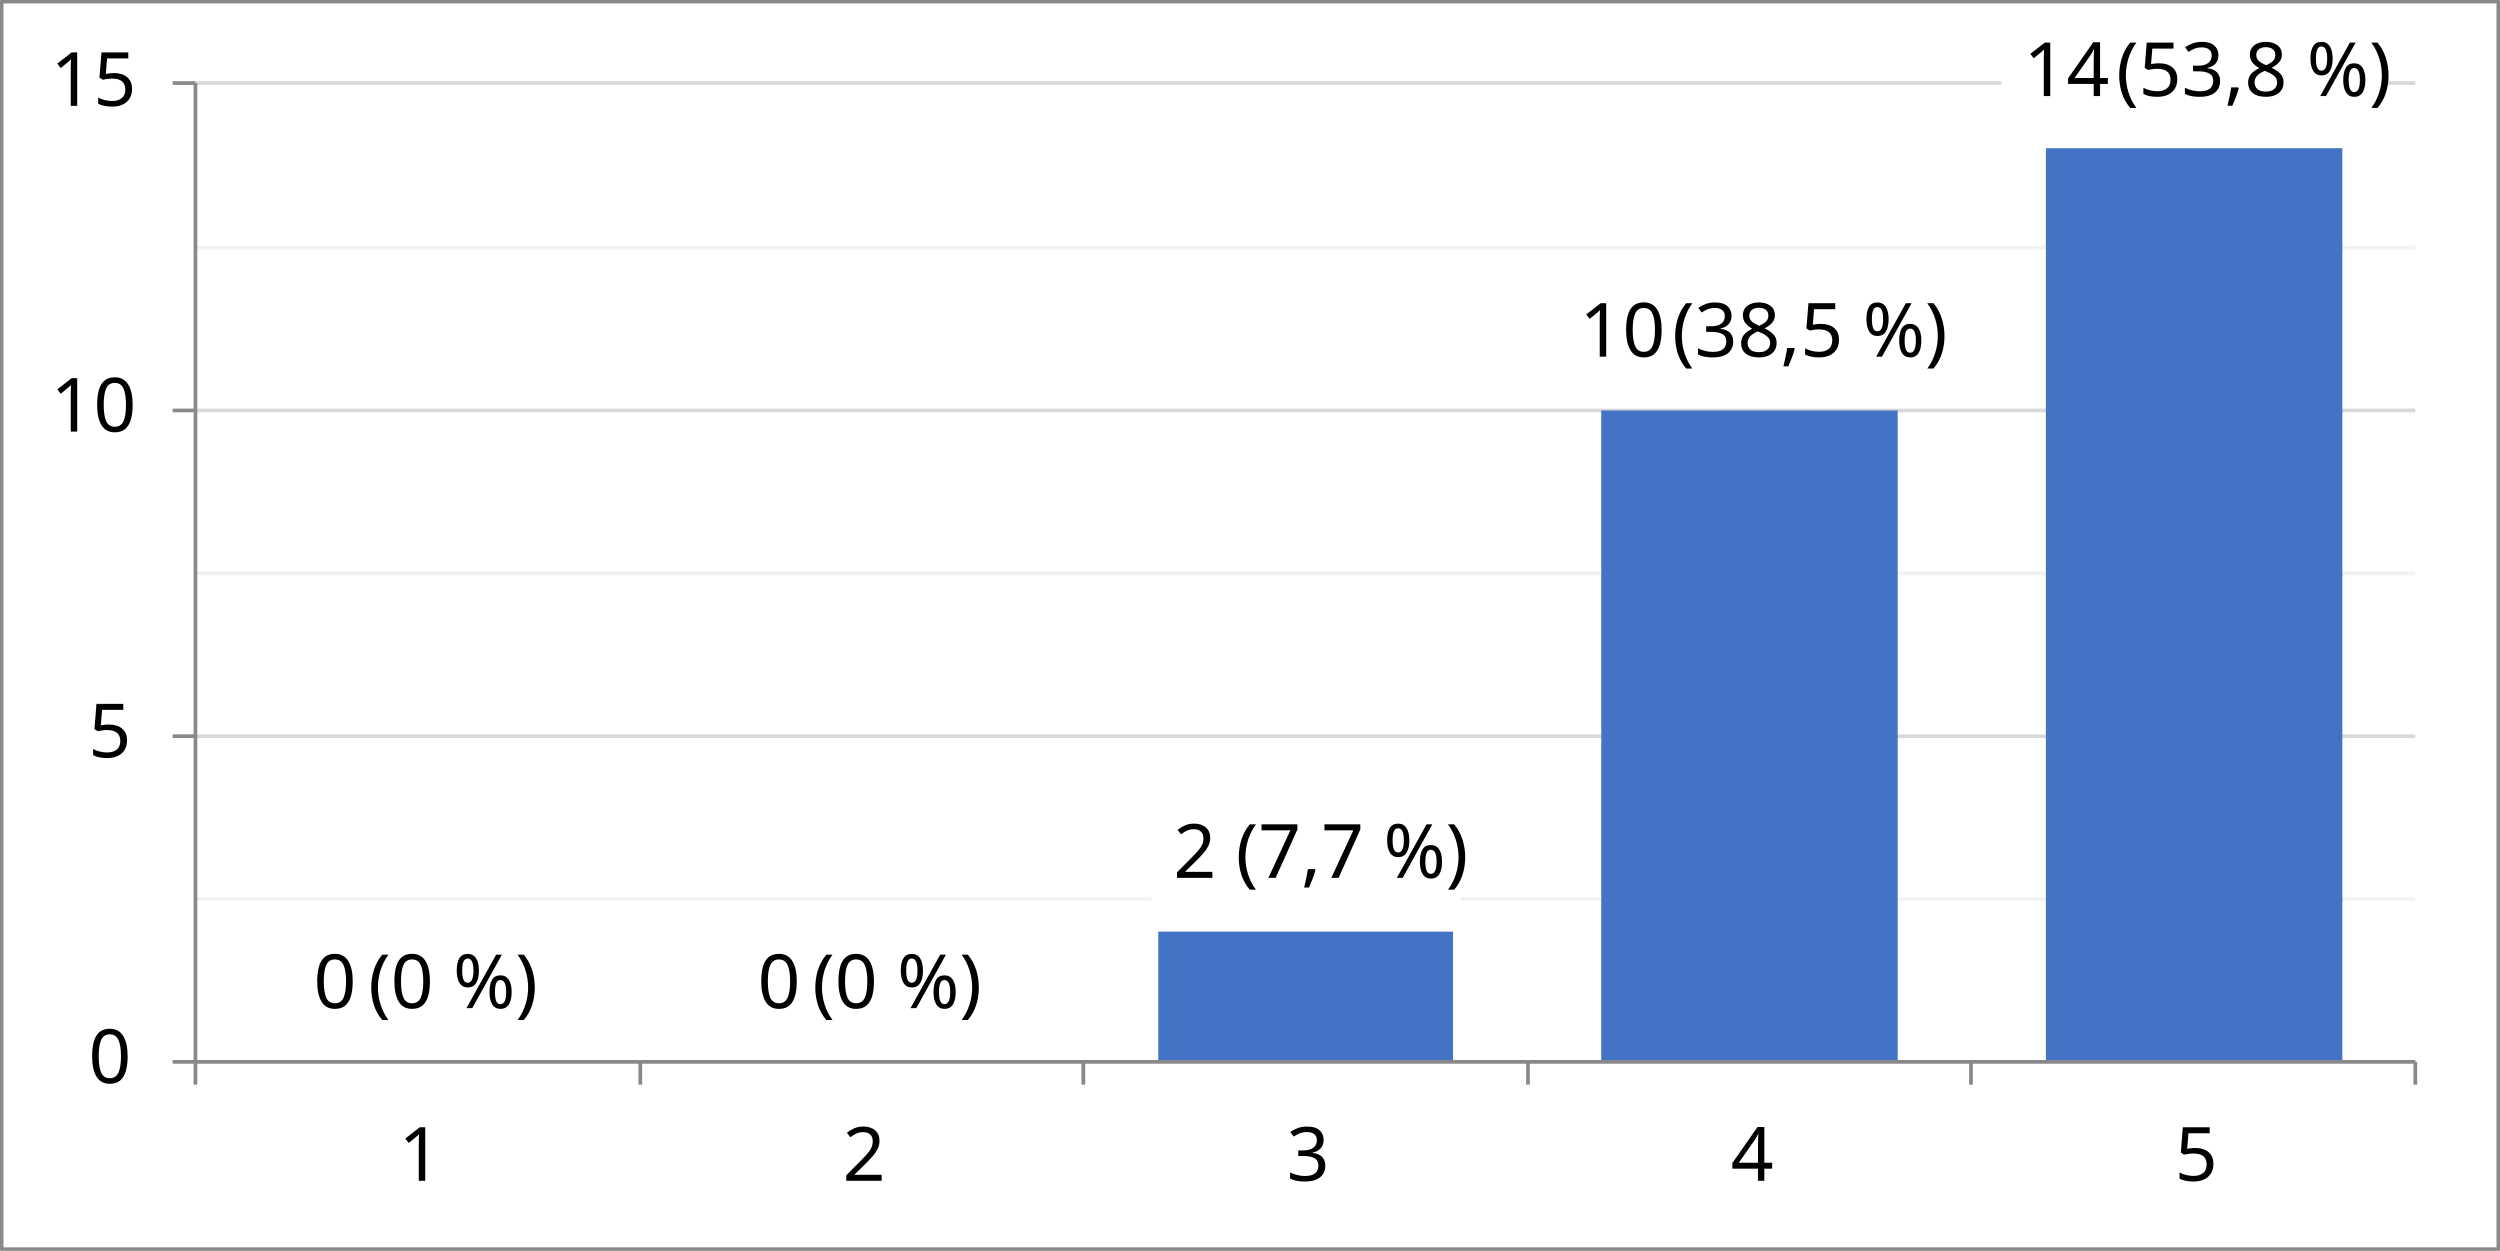
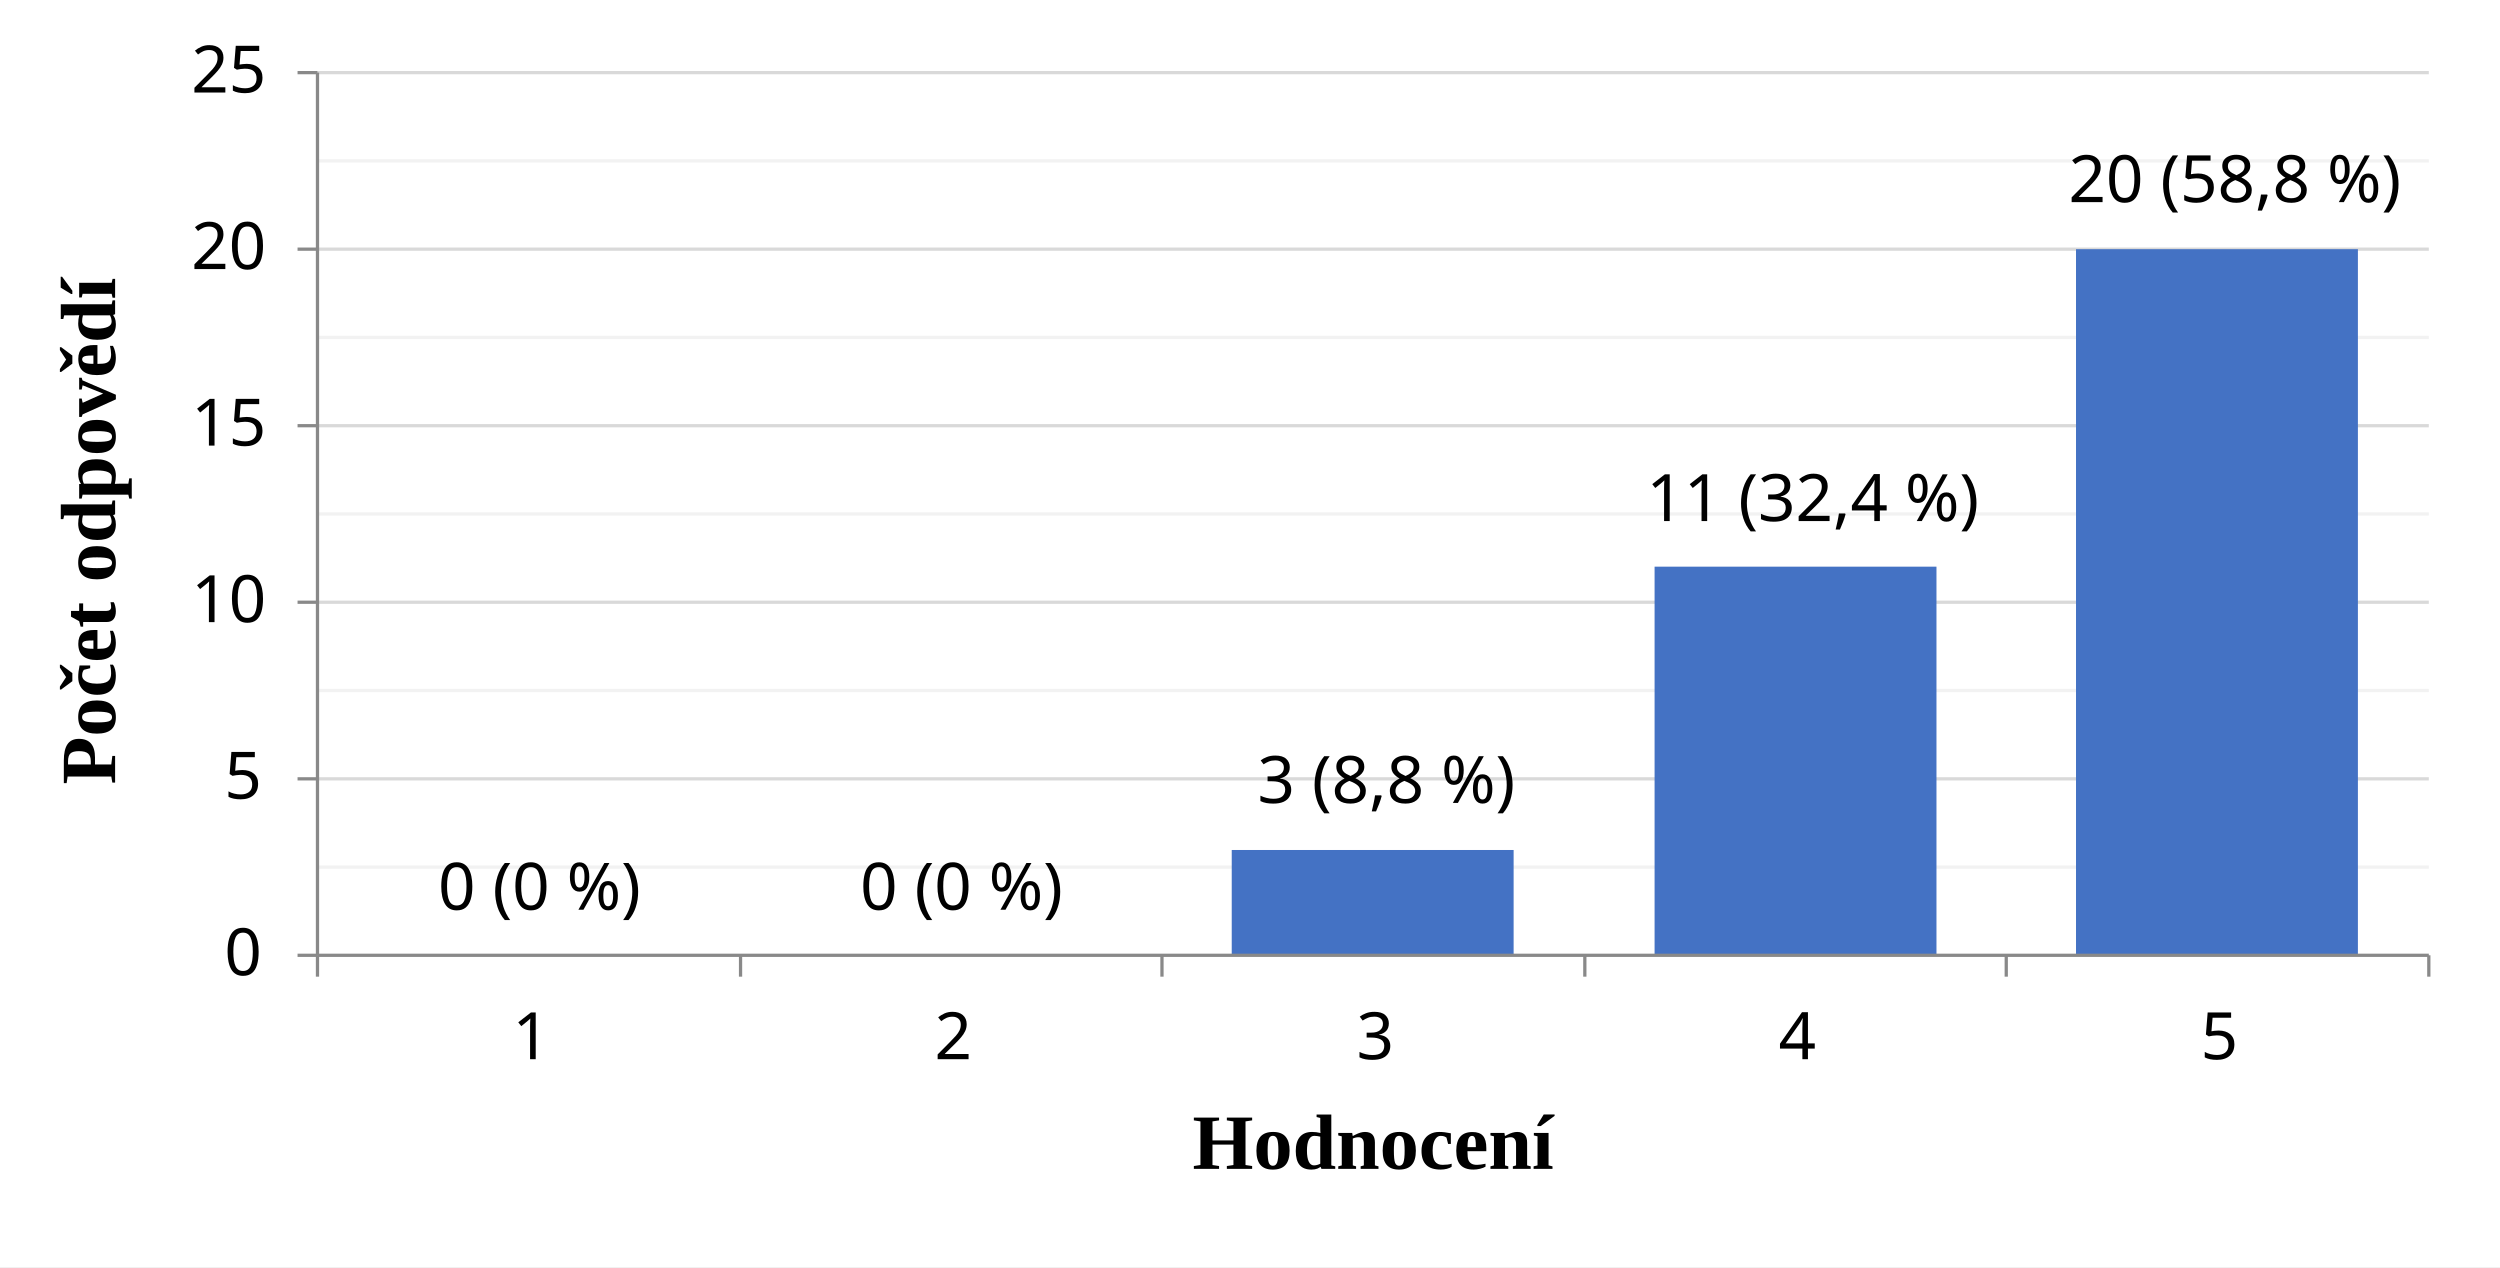
- <svg xmlns="http://www.w3.org/2000/svg" width="1535" height="768" xml:space="preserve" overflow="hidden">
+ <svg xmlns="http://www.w3.org/2000/svg" width="1756" height="890" xml:space="preserve" overflow="hidden">
  <defs>
    <clipPath id="clip0">
-       <rect x="4210" y="369" width="1535" height="768" />
+       <rect x="4228" y="369" width="1756" height="890" />
    </clipPath>
    <clipPath id="clip1">
-       <rect x="4211" y="369" width="1532" height="766" />
+       <rect x="4228" y="369" width="1756" height="890" />
    </clipPath>
    <clipPath id="clip2">
-       <rect x="4211" y="369" width="1532" height="766" />
+       <rect x="4228" y="369" width="1756" height="890" />
    </clipPath>
    <clipPath id="clip3">
-       <rect x="4211" y="369" width="1532" height="766" />
+       <rect x="4228" y="369" width="1756" height="890" />
    </clipPath>
    <clipPath id="clip4">
-       <rect x="4330" y="420" width="1366" height="604" />
+       <rect x="4451" y="420" width="1486" height="623" />
    </clipPath>
    <clipPath id="clip5">
-       <rect x="4211" y="369" width="1532" height="766" />
+       <rect x="4228" y="369" width="1756" height="890" />
    </clipPath>
    <clipPath id="clip6">
-       <rect x="4211" y="369" width="1532" height="766" />
+       <rect x="4228" y="369" width="1756" height="890" />
    </clipPath>
    <clipPath id="clip7">
-       <rect x="4211" y="369" width="1532" height="766" />
+       <rect x="4228" y="369" width="1756" height="890" />
    </clipPath>
    <clipPath id="clip8">
-       <rect x="4211" y="369" width="1532" height="766" />
+       <rect x="4228" y="369" width="1756" height="890" />
    </clipPath>
    <clipPath id="clip9">
-       <rect x="4211" y="369" width="1532" height="766" />
+       <rect x="4228" y="369" width="1756" height="890" />
    </clipPath>
    <clipPath id="clip10">
-       <rect x="4211" y="369" width="1532" height="766" />
+       <rect x="4228" y="369" width="1756" height="890" />
    </clipPath>
    <clipPath id="clip11">
-       <rect x="4211" y="369" width="1532" height="766" />
+       <rect x="4228" y="369" width="1756" height="890" />
    </clipPath>
    <clipPath id="clip12">
-       <rect x="4211" y="369" width="1532" height="766" />
+       <rect x="4228" y="369" width="1756" height="890" />
    </clipPath>
    <clipPath id="clip13">
-       <rect x="4211" y="369" width="1532" height="766" />
+       <rect x="4228" y="369" width="1756" height="890" />
    </clipPath>
    <clipPath id="clip14">
-       <rect x="4211" y="369" width="1532" height="766" />
+       <rect x="4228" y="369" width="1756" height="890" />
    </clipPath>
    <clipPath id="clip15">
-       <rect x="4211" y="369" width="1532" height="766" />
+       <rect x="4228" y="369" width="1756" height="890" />
    </clipPath>
    <clipPath id="clip16">
-       <rect x="4211" y="369" width="1532" height="766" />
+       <rect x="4228" y="369" width="1756" height="890" />
    </clipPath>
    <clipPath id="clip17">
-       <rect x="4211" y="369" width="1532" height="766" />
+       <rect x="4228" y="369" width="1756" height="890" />
    </clipPath>
    <clipPath id="clip18">
-       <rect x="4211" y="369" width="1532" height="766" />
+       <rect x="4228" y="369" width="1756" height="890" />
    </clipPath>
    <clipPath id="clip19">
-       <rect x="4211" y="369" width="1532" height="766" />
+       <rect x="4228" y="369" width="1756" height="890" />
    </clipPath>
    <clipPath id="clip20">
-       <rect x="4211" y="369" width="1532" height="766" />
+       <rect x="4228" y="369" width="1756" height="890" />
    </clipPath>
    <clipPath id="clip21">
-       <rect x="4211" y="369" width="1532" height="766" />
+       <rect x="4228" y="369" width="1756" height="890" />
    </clipPath>
    <clipPath id="clip22">
-       <rect x="4211" y="369" width="1532" height="766" />
+       <rect x="4228" y="369" width="1756" height="890" />
    </clipPath>
    <clipPath id="clip23">
-       <rect x="4211" y="369" width="1532" height="766" />
+       <rect x="4228" y="369" width="1756" height="890" />
    </clipPath>
    <clipPath id="clip24">
-       <rect x="4211" y="369" width="1532" height="766" />
+       <rect x="4228" y="369" width="1756" height="890" />
    </clipPath>
    <clipPath id="clip25">
-       <rect x="4211" y="369" width="1532" height="766" />
+       <rect x="4228" y="369" width="1756" height="890" />
    </clipPath>
    <clipPath id="clip26">
-       <rect x="4211" y="369" width="1532" height="766" />
-     </clipPath>
-     <clipPath id="clip27">
-       <rect x="4211" y="369" width="1532" height="766" />
-     </clipPath>
-     <clipPath id="clip28">
-       <rect x="4211" y="369" width="1532" height="766" />
-     </clipPath>
-     <clipPath id="clip29">
-       <rect x="4211" y="369" width="1532" height="766" />
-     </clipPath>
-     <clipPath id="clip30">
-       <rect x="4211" y="369" width="1532" height="766" />
-     </clipPath>
-     <clipPath id="clip31">
-       <rect x="4211" y="369" width="1532" height="766" />
+       <rect x="4228" y="369" width="1756" height="890" />
    </clipPath>
  </defs>
-   <g clip-path="url(#clip0)" transform="translate(-4210 -369)">
-     <rect x="4211" y="370" width="1533" height="766" fill="#FFFFFF" />
+   <g clip-path="url(#clip0)" transform="translate(-4228 -369)">
+     <rect x="4228" y="369" width="1756" height="890" fill="#FFFFFF" />
    <g clip-path="url(#clip1)">
-       <rect x="4330" y="420" width="1363" height="601" fill="#FFFFFF" />
+       <rect x="4451" y="420" width="1483" height="620" fill="#FFFFFF" />
    </g>
    <g clip-path="url(#clip2)">
-       <path d="M4330 921.03 5693 921.03M4330 721.024 5693 721.024M4330 521.017 5693 521.017" stroke="#F2F2F2" stroke-width="2.292" stroke-linejoin="round" stroke-miterlimit="10" fill="none" />
+       <path d="M4451 978.032 5934 978.032M4451 854.028 5934 854.028M4451 730.024 5934 730.024M4451 606.02 5934 606.02M4451 482.016 5934 482.016" stroke="#F2F2F2" stroke-width="2.292" stroke-linejoin="round" stroke-miterlimit="10" fill="none" />
    </g>
    <g clip-path="url(#clip3)">
-       <path d="M4330 821.027 5693 821.027M4330 621.02 5693 621.02M4330 420 5693 420" stroke="#D9D9D9" stroke-width="2.292" stroke-linejoin="round" stroke-miterlimit="10" fill="none" />
+       <path d="M4451 916.03 5934 916.03M4451 792.026 5934 792.026M4451 668.022 5934 668.022M4451 544.018 5934 544.018M4451 420 5934 420" stroke="#D9D9D9" stroke-width="2.292" stroke-linejoin="round" stroke-miterlimit="10" fill="none" />
    </g>
    <g clip-path="url(#clip4)">
-       <path d="M4921.16 941.031 5102.17 941.031 5102.17 1021 4921.16 1021ZM5193.17 621.02 5375.18 621.02 5375.18 1021 5193.17 1021ZM5466.18 460.015 5648.19 460.015 5648.19 1021 5466.18 1021Z" fill="#4472C4" />
+       <path d="M5093.17 966.032 5291.17 966.032 5291.17 1040 5093.17 1040ZM5390.18 767.025 5588.18 767.025 5588.18 1040 5390.18 1040ZM5686.19 544.018 5884.19 544.018 5884.19 1040 5686.19 1040Z" fill="#4472C4" />
    </g>
    <g clip-path="url(#clip5)">
-       <path d="M0 0 0 601" stroke="#898989" stroke-width="2.292" stroke-linejoin="round" stroke-miterlimit="10" fill="none" fill-rule="evenodd" transform="matrix(1 0 0 -1 4330 1021)" />
+       <path d="M0 0 0 620" stroke="#898989" stroke-width="2.292" stroke-linejoin="round" stroke-miterlimit="10" fill="none" fill-rule="evenodd" transform="matrix(1 0 0 -1 4451 1040)" />
    </g>
    <g clip-path="url(#clip6)">
-       <path d="M4316 1021 4330 1021M4316 821.027 4330 821.027M4316 621.02 4330 621.02M4316 420 4330 420" stroke="#898989" stroke-width="2.292" stroke-linejoin="round" stroke-miterlimit="10" fill="none" />
+       <path d="M4437 1040 4451 1040M4437 916.03 4451 916.03M4437 792.026 4451 792.026M4437 668.022 4451 668.022M4437 544.018 4451 544.018M4437 420 4451 420" stroke="#898989" stroke-width="2.292" stroke-linejoin="round" stroke-miterlimit="10" fill="none" />
    </g>
    <g clip-path="url(#clip7)">
-       <path d="M4330 1021 5693 1021" stroke="#898989" stroke-width="2.292" stroke-linejoin="round" stroke-miterlimit="10" fill="none" fill-rule="evenodd" />
+       <path d="M4451 1040 5934 1040" stroke="#898989" stroke-width="2.292" stroke-linejoin="round" stroke-miterlimit="10" fill="none" fill-rule="evenodd" />
    </g>
    <g clip-path="url(#clip8)">
-       <path d="M4330 1021 4330 1035M4603.15 1021 4603.15 1035M4875.16 1021 4875.16 1035M5148.17 1021 5148.17 1035M5420.18 1021 5420.18 1035M5693 1021 5693 1035" stroke="#898989" stroke-width="2.292" stroke-linejoin="round" stroke-miterlimit="10" fill="none" />
+       <path d="M4451 1040 4451 1055M4748.16 1040 4748.16 1055M5044.17 1040 5044.17 1055M5341.18 1040 5341.18 1055M5637.19 1040 5637.19 1055M5934 1040 5934 1055" stroke="#898989" stroke-width="2.292" stroke-linejoin="round" stroke-miterlimit="10" fill="none" />
    </g>
    <g clip-path="url(#clip9)">
-       <rect x="4389" y="938" width="155" height="69" fill="#FFFFFF" />
+       <text font-family="Calibri,Calibri_MSFontService,sans-serif" font-weight="400" font-size="46" transform="matrix(1 0 0 1 4535.7 1008)">0 (0 %)</text>
    </g>
    <g clip-path="url(#clip10)">
-       <text font-family="Calibri,Calibri_MSFontService,sans-serif" font-weight="400" font-size="46" transform="matrix(1 0 0 1 4402.51 988)">0</text>
+       <text font-family="Calibri,Calibri_MSFontService,sans-serif" font-weight="400" font-size="46" transform="matrix(1 0 0 1 4832.15 1008)">0 (0 %)</text>
    </g>
    <g clip-path="url(#clip11)">
-       <text font-family="Calibri,Calibri_MSFontService,sans-serif" font-weight="400" font-size="46" transform="matrix(1 0 0 1 4436.11 988)">(0 %)</text>
+       <text font-family="Calibri,Calibri_MSFontService,sans-serif" font-weight="400" font-size="46" transform="matrix(1 0 0 1 5111.26 933)">3 (8,8 %)</text>
    </g>
    <g clip-path="url(#clip12)">
-       <rect x="4661" y="938" width="156" height="69" fill="#FFFFFF" />
+       <text font-family="Calibri,Calibri_MSFontService,sans-serif" font-weight="400" font-size="46" transform="matrix(1 0 0 1 5384.47 735)">11 (32,4 %)</text>
    </g>
    <g clip-path="url(#clip13)">
-       <text font-family="Calibri,Calibri_MSFontService,sans-serif" font-weight="400" font-size="46" transform="matrix(1 0 0 1 4675.16 988)">0</text>
+       <text font-family="Calibri,Calibri_MSFontService,sans-serif" font-weight="400" font-size="46" transform="matrix(1 0 0 1 5680.92 511)">20 (58,8 %)</text>
    </g>
    <g clip-path="url(#clip14)">
-       <text font-family="Calibri,Calibri_MSFontService,sans-serif" font-weight="400" font-size="46" transform="matrix(1 0 0 1 4708.75 988)">(0 %)</text>
+       <text font-family="Calibri,Calibri_MSFontService,sans-serif" font-weight="400" font-size="46" transform="matrix(1 0 0 1 4385.6 1054)">0</text>
    </g>
    <g clip-path="url(#clip15)">
-       <rect x="4917" y="857" width="190" height="70" fill="#FFFFFF" />
+       <text font-family="Calibri,Calibri_MSFontService,sans-serif" font-weight="400" font-size="46" transform="matrix(1 0 0 1 4385.6 930)">5</text>
    </g>
    <g clip-path="url(#clip16)">
-       <text font-family="Calibri,Calibri_MSFontService,sans-serif" font-weight="400" font-size="46" transform="matrix(1 0 0 1 4930.47 908)">2 (7,7 %)</text>
+       <text font-family="Calibri,Calibri_MSFontService,sans-serif" font-weight="400" font-size="46" transform="matrix(1 0 0 1 4362.36 806)">10</text>
    </g>
    <g clip-path="url(#clip17)">
-       <rect x="5166" y="537" width="237" height="70" fill="#FFFFFF" />
+       <text font-family="Calibri,Calibri_MSFontService,sans-serif" font-weight="400" font-size="46" transform="matrix(1 0 0 1 4362.36 682)">15</text>
    </g>
    <g clip-path="url(#clip18)">
-       <text font-family="Calibri,Calibri_MSFontService,sans-serif" font-weight="400" font-size="46" transform="matrix(1 0 0 1 5179.87 588)">10</text>
+       <text font-family="Calibri,Calibri_MSFontService,sans-serif" font-weight="400" font-size="46" transform="matrix(1 0 0 1 4362.36 558)">20</text>
    </g>
    <g clip-path="url(#clip19)">
-       <text font-family="Calibri,Calibri_MSFontService,sans-serif" font-weight="400" font-size="46" transform="matrix(1 0 0 1 5236.71 588)">(38,5 %)</text>
+       <text font-family="Calibri,Calibri_MSFontService,sans-serif" font-weight="400" font-size="46" transform="matrix(1 0 0 1 4362.36 434)">25</text>
    </g>
    <g clip-path="url(#clip20)">
-       <rect x="5439" y="377" width="236" height="70" fill="#FFFFFF" />
+       <text font-family="Calibri,Calibri_MSFontService,sans-serif" font-weight="400" font-size="46" transform="matrix(1 0 0 1 4587.95 1113)">1</text>
    </g>
    <g clip-path="url(#clip21)">
-       <text font-family="Calibri,Calibri_MSFontService,sans-serif" font-weight="400" font-size="46" transform="matrix(1 0 0 1 5452.52 428)">14</text>
+       <text font-family="Calibri,Calibri_MSFontService,sans-serif" font-weight="400" font-size="46" transform="matrix(1 0 0 1 4884.4 1113)">2</text>
    </g>
    <g clip-path="url(#clip22)">
-       <text font-family="Calibri,Calibri_MSFontService,sans-serif" font-weight="400" font-size="46" transform="matrix(1 0 0 1 5509.35 428)">(53,8 %)</text>
+       <text font-family="Calibri,Calibri_MSFontService,sans-serif" font-weight="400" font-size="46" transform="matrix(1 0 0 1 5180.85 1113)">3</text>
    </g>
    <g clip-path="url(#clip23)">
-       <text font-family="Calibri,Calibri_MSFontService,sans-serif" font-weight="400" font-size="46" transform="matrix(1 0 0 1 4264.31 1034)">0</text>
+       <text font-family="Calibri,Calibri_MSFontService,sans-serif" font-weight="400" font-size="46" transform="matrix(1 0 0 1 5477.29 1113)">4</text>
    </g>
    <g clip-path="url(#clip24)">
-       <text font-family="Calibri,Calibri_MSFontService,sans-serif" font-weight="400" font-size="46" transform="matrix(1 0 0 1 4264.31 834)">5</text>
+       <text font-family="Calibri,Calibri_MSFontService,sans-serif" font-weight="400" font-size="46" transform="matrix(1 0 0 1 5773.74 1113)">5</text>
    </g>
    <g clip-path="url(#clip25)">
-       <text font-family="Calibri,Calibri_MSFontService,sans-serif" font-weight="400" font-size="46" transform="matrix(1 0 0 1 4241.07 634)">10</text>
+       <text font-family="Times New Roman,Times New Roman_MSFontService,sans-serif" font-weight="700" font-size="55" transform="matrix(6.12323e-17 -1 1 6.12323e-17 4308.85 920)">Počet odpovědí</text>
    </g>
    <g clip-path="url(#clip26)">
-       <text font-family="Calibri,Calibri_MSFontService,sans-serif" font-weight="400" font-size="46" transform="matrix(1 0 0 1 4241.07 434)">15</text>
+       <text font-family="Times New Roman,Times New Roman_MSFontService,sans-serif" font-weight="700" font-size="55" transform="matrix(1 0 0 1 5065.63 1190)">Hodnocení</text>
    </g>
-     <g clip-path="url(#clip27)">
-       <text font-family="Calibri,Calibri_MSFontService,sans-serif" font-weight="400" font-size="46" transform="matrix(1 0 0 1 4454.76 1094)">1</text>
-     </g>
-     <g clip-path="url(#clip28)">
-       <text font-family="Calibri,Calibri_MSFontService,sans-serif" font-weight="400" font-size="46" transform="matrix(1 0 0 1 4727.41 1094)">2</text>
-     </g>
-     <g clip-path="url(#clip29)">
-       <text font-family="Calibri,Calibri_MSFontService,sans-serif" font-weight="400" font-size="46" transform="matrix(1 0 0 1 5000.05 1094)">3</text>
-     </g>
-     <g clip-path="url(#clip30)">
-       <text font-family="Calibri,Calibri_MSFontService,sans-serif" font-weight="400" font-size="46" transform="matrix(1 0 0 1 5272.7 1094)">4</text>
-     </g>
-     <g clip-path="url(#clip31)">
-       <text font-family="Calibri,Calibri_MSFontService,sans-serif" font-weight="400" font-size="46" transform="matrix(1 0 0 1 5545.34 1094)">5</text>
-     </g>
-     <rect x="4211" y="370" width="1533" height="766" stroke="#898989" stroke-width="2.292" stroke-linejoin="round" stroke-miterlimit="10" fill="none" />
  </g>
</svg>
